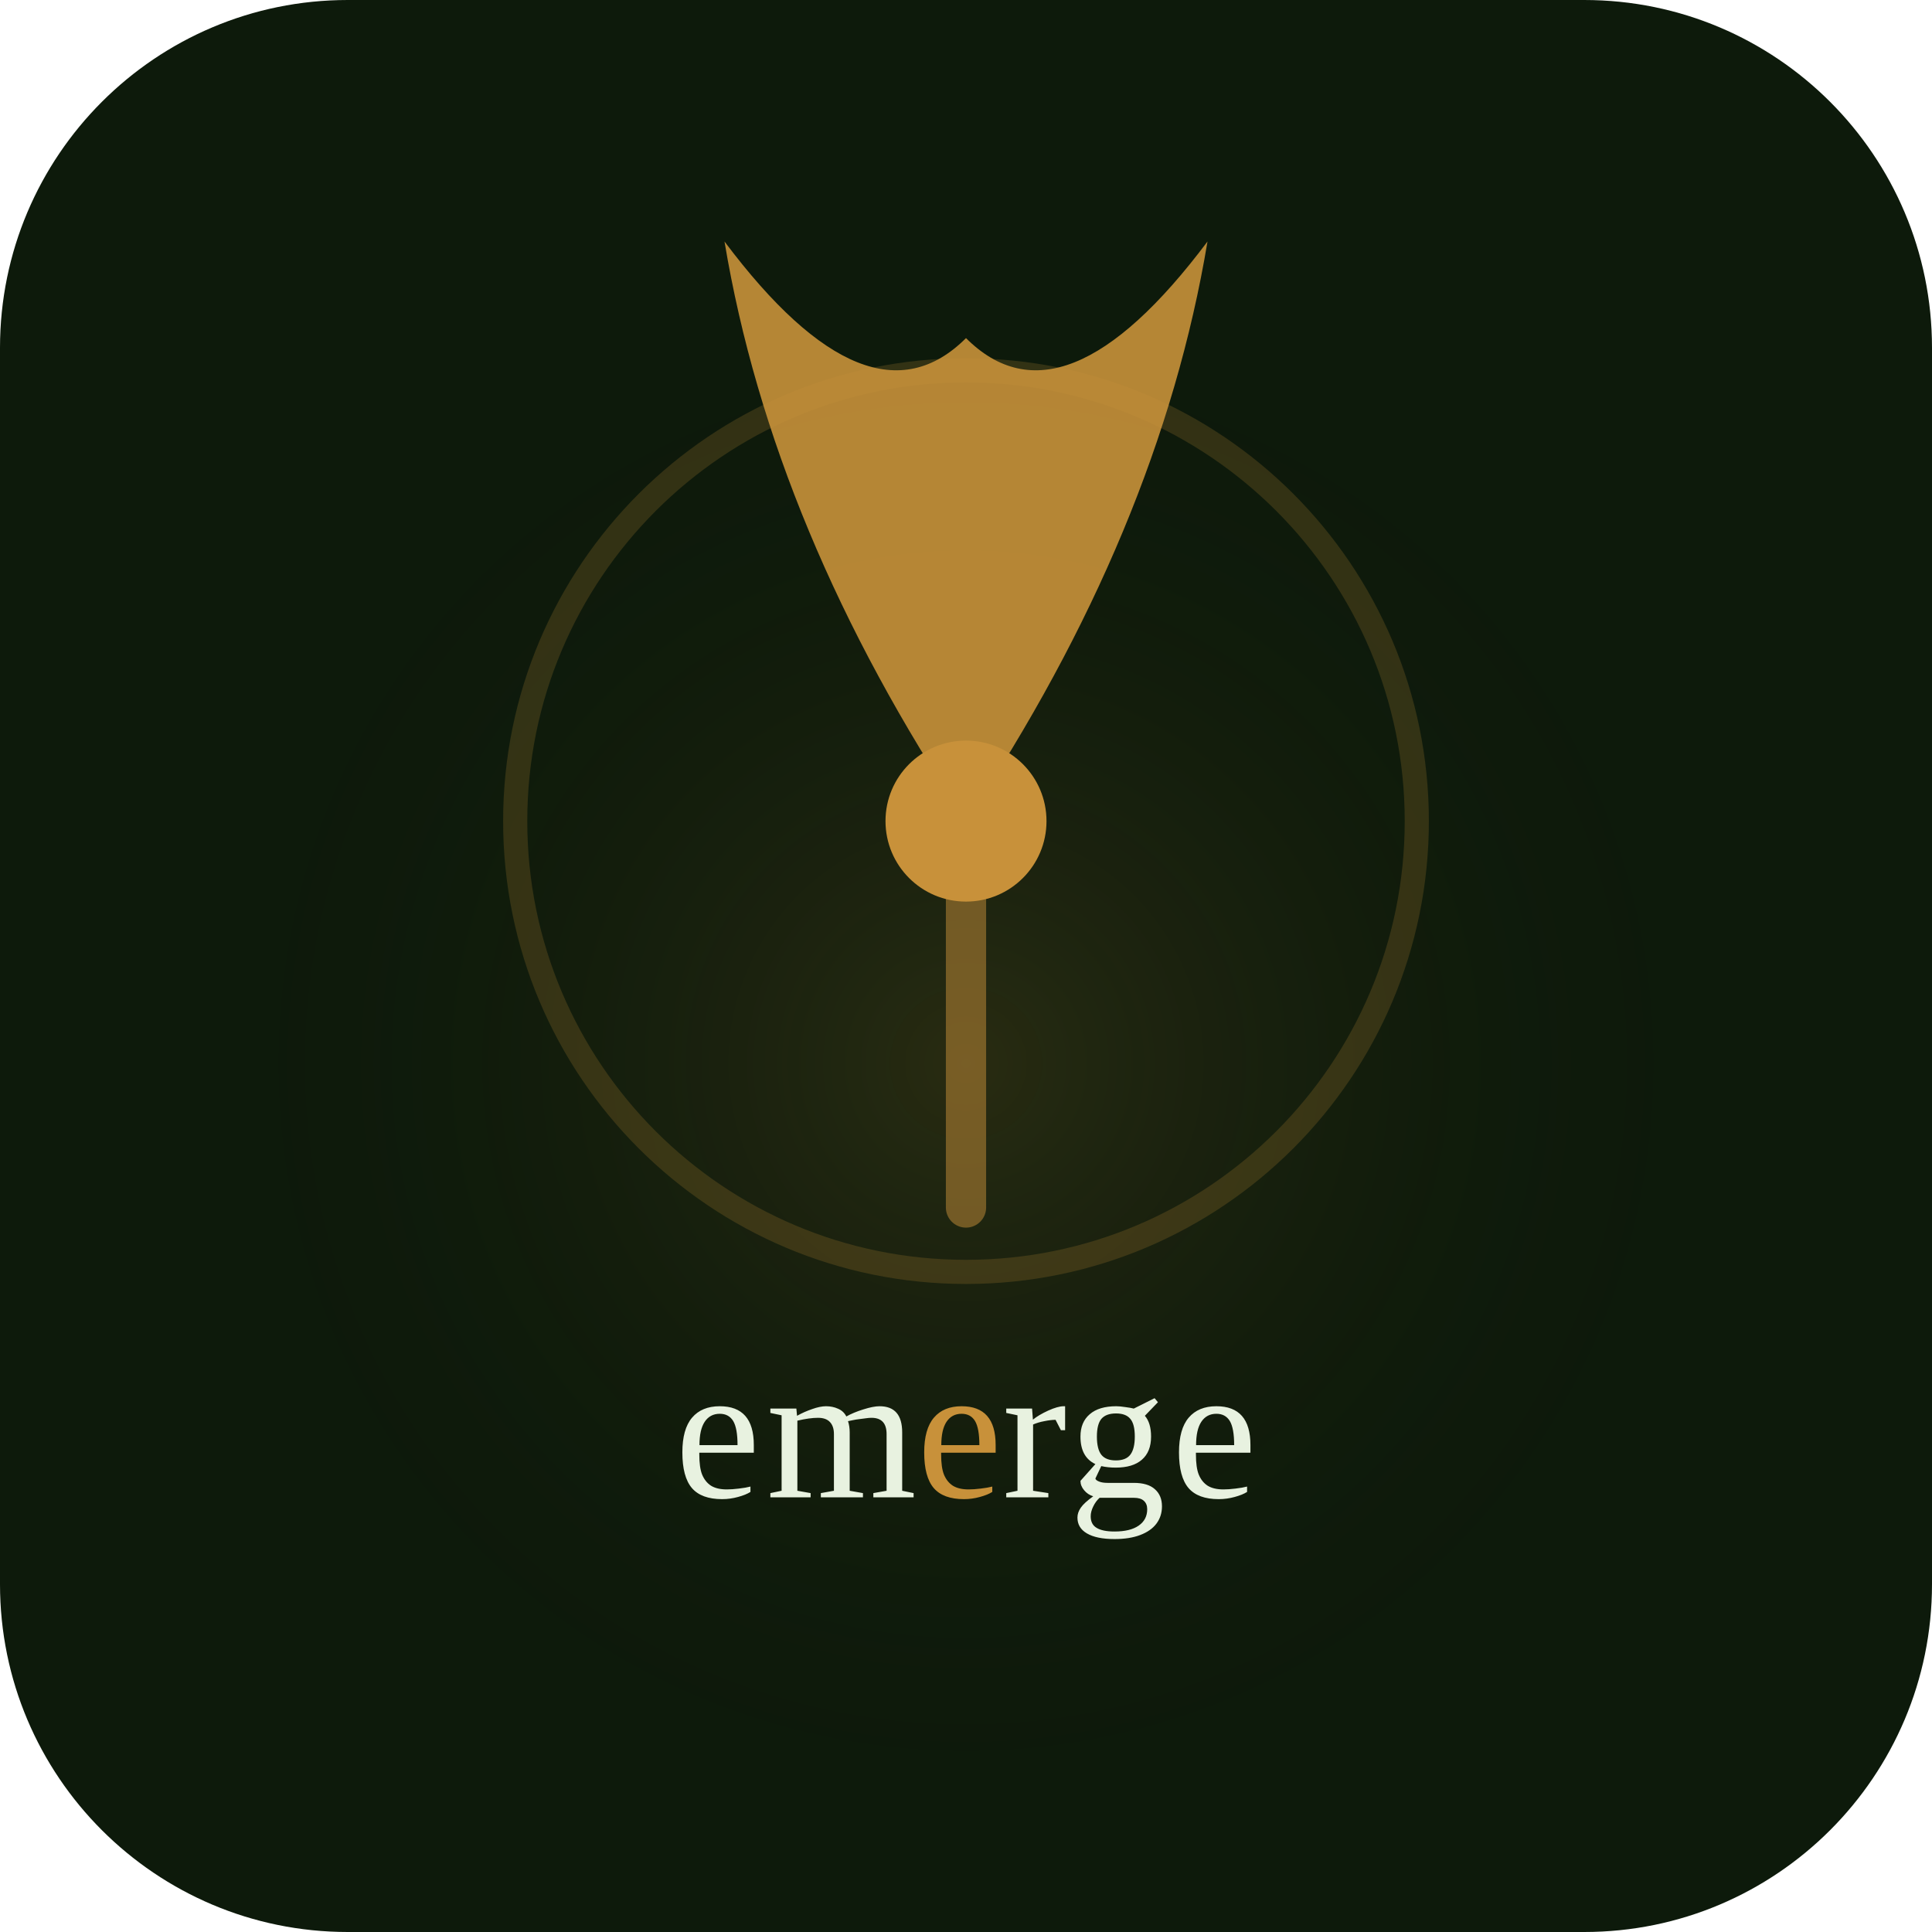
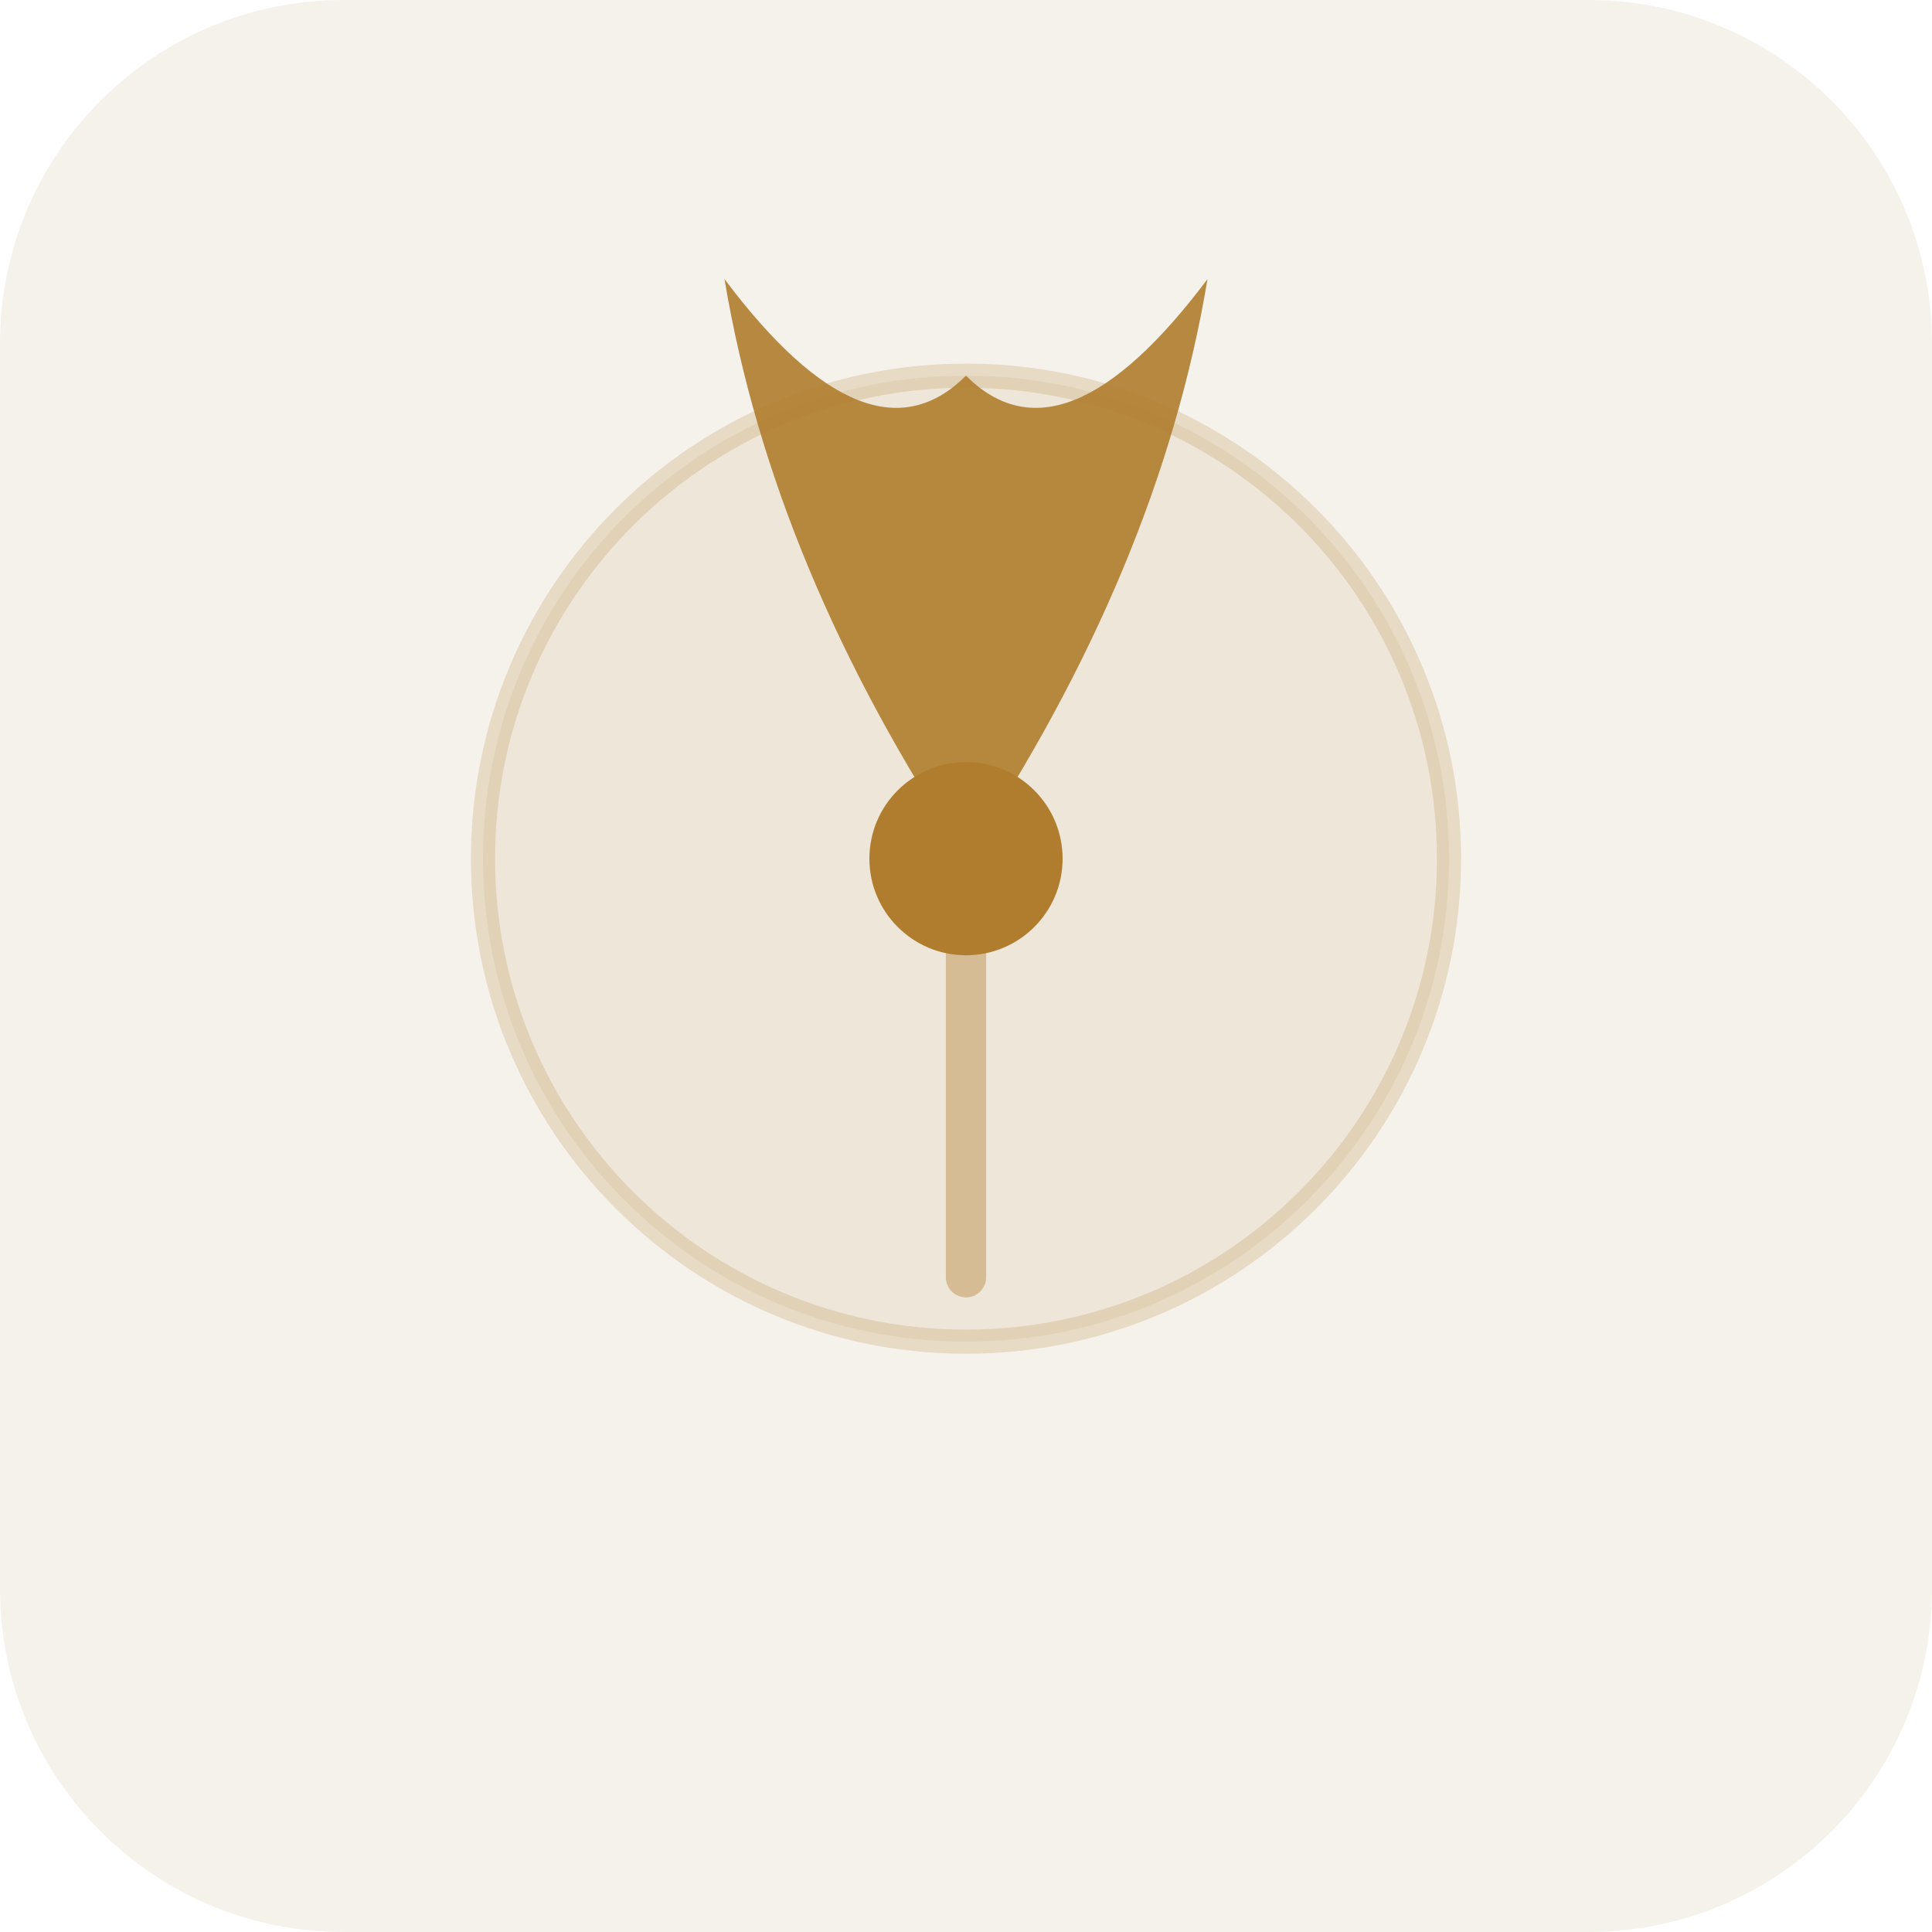
<svg xmlns="http://www.w3.org/2000/svg" width="180" height="180" viewBox="0 0 180 180">
-   <rect width="180" height="180" fill="#0D1A0B" rx="32.4" />
-   <defs>
-     <radialGradient id="glow" cx="50%" cy="55%" r="40%">
-       <stop offset="0%" stop-color="rgba(200,145,58,0.15)" />
-       <stop offset="100%" stop-color="transparent" />
-     </radialGradient>
-   </defs>
-   <rect width="180" height="180" fill="url(#glow)" rx="32.4" />
-   <g transform="translate(90, 76.5) scale(1.5)">
-     <circle cx="0" cy="0" r="28" fill="none" stroke="rgba(200,145,58,0.2)" stroke-width="1.5" />
-     <path d="M0 0 Q-12 -18 -15 -36 Q-6 -24 0 -30 Q6 -24 15 -36 Q12 -18 0 0Z" fill="#C8913A" opacity="0.9" />
-     <line x1="0" y1="0" x2="0" y2="24" stroke="rgba(200,145,58,0.5)" stroke-width="2.5" stroke-linecap="round" />
-     <circle cx="0" cy="0" r="5" fill="#C8913A" />
+   <rect width="180" height="180" fill="#F5F2EC" rx="32" />
+   <g transform="translate(90, 80) scale(1.5)">
+     <circle cx="0" cy="0" r="30" fill="rgba(176,125,46,0.1)" stroke="rgba(176,125,46,0.2)" stroke-width="1.5" />
+     <path d="M0 0 Q-12 -18 -15 -36 Q-6 -24 0 -30 Q6 -24 15 -36 Q12 -18 0 0Z" fill="#B07D2E" opacity="0.9" />
+     <line x1="0" y1="0" x2="0" y2="26" stroke="rgba(176,125,46,0.4)" stroke-width="2.5" stroke-linecap="round" />
+     <circle cx="0" cy="0" r="6" fill="#B07D2E" />
  </g>
-   <text x="90" y="139.5" text-anchor="middle" font-family="Georgia, 'Times New Roman', serif" font-size="18" font-weight="300" letter-spacing="0.54" fill="#E8F2E0">em<tspan fill="#C8913A">e</tspan>rge</text>
</svg>
